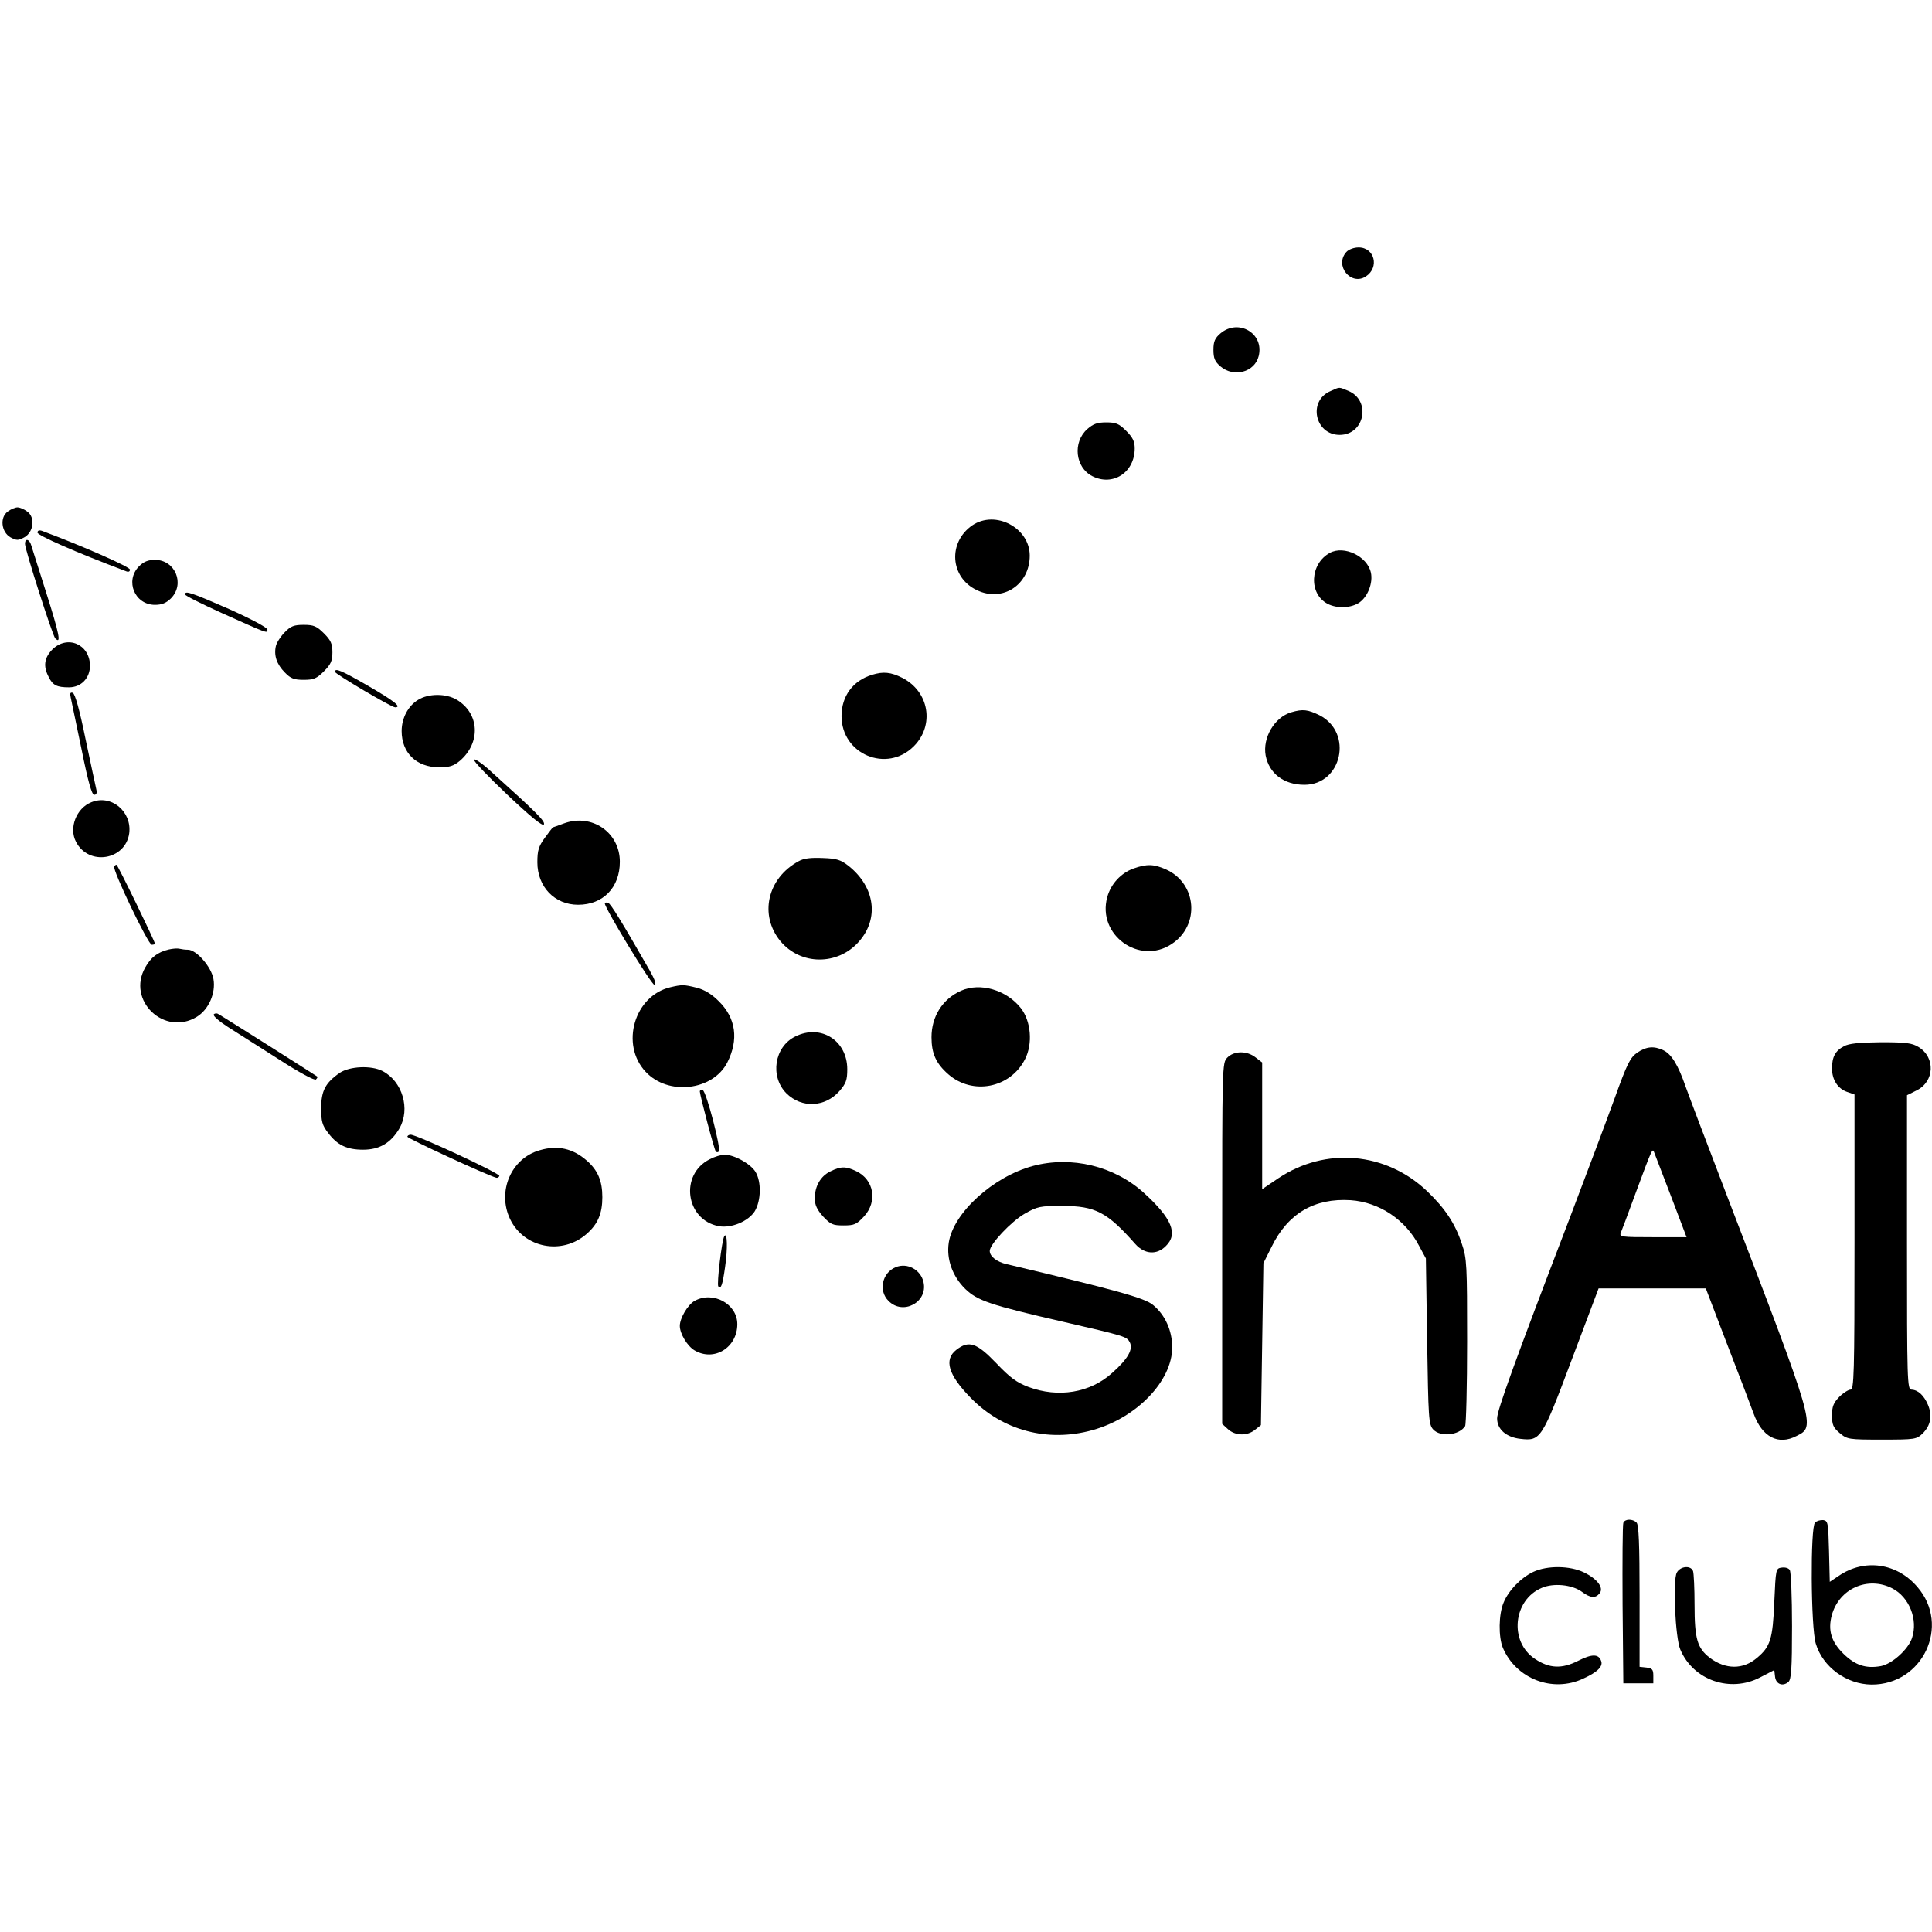
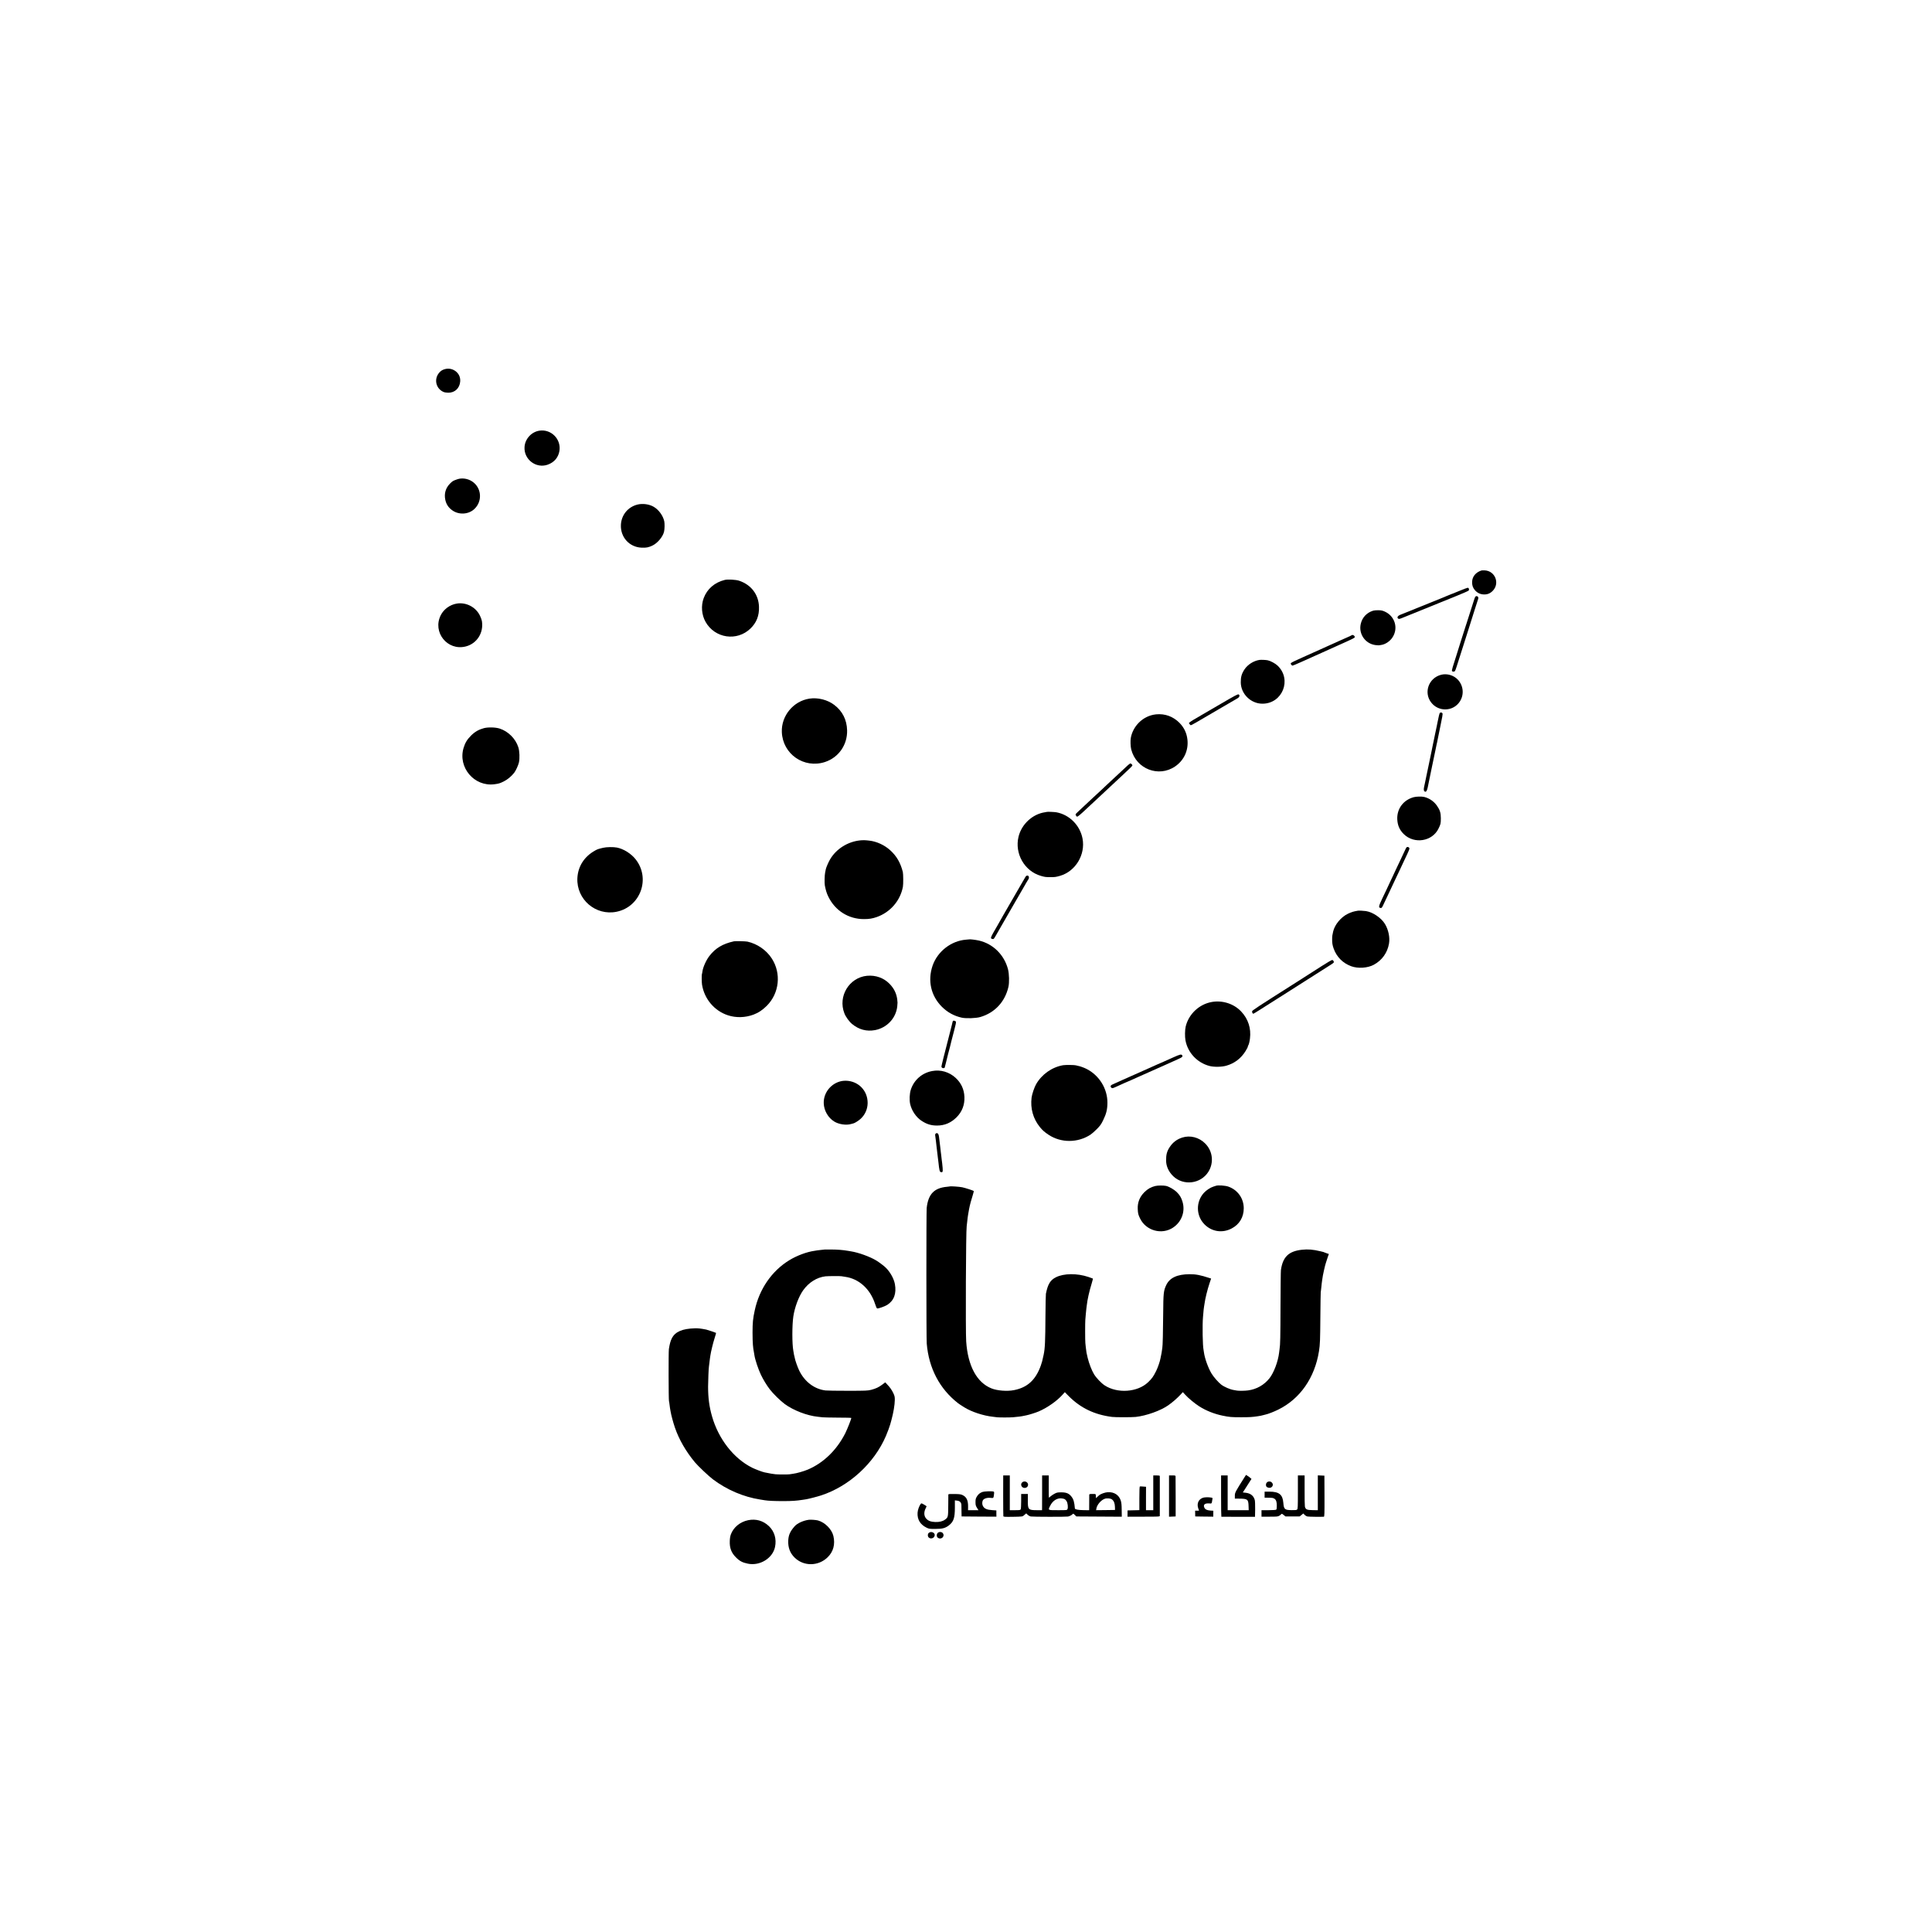
- <svg xmlns="http://www.w3.org/2000/svg" version="1.0" width="773pt" height="773pt" viewBox="0 0 773 773" preserveAspectRatio="xMidYMid meet">
-   <g transform="translate(0,773) scale(0.1,-0.1)" fill="#000000" stroke="none">
-     <path d="M5387 6722 c-49 -54 18 -137 78 -98 55 36 35 116 -29 116 -19 0 -40 -8 -49 -18z" />
-     <path d="M4883 6396 c-22 -19 -28 -32 -28 -66 0 -34 6 -47 28 -66 54 -46 137 -23 153 41 23 91 -81 152 -153 91z" />
-     <path d="M5323 6165 c-91 -39 -62 -175 37 -175 100 0 127 137 35 176 -40 16 -32 17 -72 -1z" />
-     <path d="M4350 6013 c-59 -53 -48 -153 20 -188 82 -42 170 14 170 111 0 28 -8 44 -34 70 -29 29 -41 34 -80 34 -36 0 -52 -6 -76 -27z" />
-     <path d="M32 5684 c-34 -23 -27 -83 10 -104 25 -13 31 -13 55 0 38 21 45 81 11 104 -12 9 -29 16 -38 16 -9 0 -26 -7 -38 -16z" />
-     <path d="M3890 5628 c-98 -68 -89 -208 18 -259 103 -50 212 21 212 138 0 111 -137 184 -230 121z" />
-     <path d="M150 5599 c0 -11 151 -78 353 -154 11 -5 17 -2 17 6 0 11 -191 95 -352 155 -12 4 -18 1 -18 -7z" />
-     <path d="M100 5554 c0 -23 110 -367 121 -378 25 -26 16 18 -34 176 -30 95 -58 183 -62 196 -7 25 -25 30 -25 6z" />
-     <path d="M5321 5518 c-80 -43 -86 -164 -9 -204 39 -20 95 -17 128 6 33 24 54 78 45 119 -14 65 -107 110 -164 79z" />
-     <path d="M556 5464 c-57 -58 -17 -154 64 -154 27 0 45 7 64 26 57 58 17 154 -64 154 -27 0 -45 -7 -64 -26z" />
-     <path d="M740 5352 c0 -5 66 -38 148 -75 187 -84 182 -82 182 -66 0 8 -66 43 -153 82 -151 66 -177 75 -177 59z" />
-     <path d="M1140 5201 c-16 -16 -32 -40 -36 -55 -9 -38 3 -74 36 -107 23 -24 37 -29 75 -29 40 0 52 5 81 34 28 28 34 42 34 76 0 34 -6 48 -34 76 -29 29 -41 34 -81 34 -38 0 -52 -5 -75 -29z" />
-     <path d="M209 5131 c-32 -33 -37 -67 -14 -110 16 -33 33 -41 81 -41 49 0 84 37 84 87 -1 86 -91 124 -151 64z" />
-     <path d="M1340 5042 c0 -8 226 -142 241 -142 28 0 -3 25 -105 84 -109 63 -136 75 -136 58z" />
-     <path d="M3489 5030 c-76 -23 -122 -85 -122 -165 0 -153 181 -229 289 -121 84 84 62 219 -46 274 -46 23 -76 26 -121 12z" />
-     <path d="M283 4939 c3 -13 22 -106 43 -206 26 -129 41 -183 51 -183 9 0 12 7 8 23 -3 12 -22 103 -43 201 -24 118 -42 181 -51 184 -10 3 -12 -2 -8 -19z" />
-     <path d="M1673 4930 c-40 -24 -66 -73 -66 -125 0 -87 59 -145 150 -145 41 0 58 5 83 26 84 72 79 189 -12 244 -43 26 -113 26 -155 0z" />
-     <path d="M5166 4880 c-67 -20 -115 -102 -102 -173 14 -72 73 -117 155 -117 150 0 196 208 61 278 -47 23 -67 26 -114 12z" />
-     <path d="M1896 4691 c-3 -5 57 -68 133 -140 93 -88 142 -128 147 -120 7 12 -28 47 -208 209 -36 34 -69 56 -72 51z" />
-     <path d="M365 4520 c-60 -24 -90 -103 -61 -158 50 -98 198 -74 213 34 11 88 -73 157 -152 124z" />
-     <path d="M2255 4435 c-22 -8 -41 -15 -42 -15 -2 0 -16 -19 -33 -42 -25 -34 -30 -51 -30 -98 0 -98 69 -170 163 -170 100 0 167 69 167 172 0 118 -113 195 -225 153z" />
-     <path d="M3195 4284 c-125 -68 -158 -215 -73 -319 81 -98 230 -99 315 -2 81 92 64 217 -40 301 -33 26 -48 31 -105 33 -48 2 -76 -1 -97 -13z" />
-     <path d="M457 4263 c-8 -13 136 -313 150 -313 7 0 13 2 13 4 0 9 -149 316 -154 316 -3 0 -7 -3 -9 -7z" />
-     <path d="M4535 4255 c-50 -18 -91 -62 -105 -115 -41 -151 129 -273 258 -187 114 75 101 242 -22 298 -49 22 -77 23 -131 4z" />
-     <path d="M2420 4115 c0 -19 186 -325 198 -325 9 0 4 17 -19 58 -109 190 -155 266 -166 270 -7 2 -13 1 -13 -3z" />
-     <path d="M675 3931 c-45 -11 -71 -31 -94 -72 -75 -132 77 -277 207 -197 47 29 76 95 66 151 -8 48 -68 117 -102 117 -11 0 -26 2 -34 4 -7 2 -26 1 -43 -3z" />
-     <path d="M2682 3780 c-144 -34 -201 -229 -99 -338 90 -97 269 -76 327 37 46 91 35 177 -34 245 -29 29 -57 46 -88 54 -52 13 -59 13 -106 2z" />
-     <path d="M3845 3766 c-74 -33 -118 -103 -118 -186 0 -65 18 -105 67 -148 97 -85 248 -56 307 60 32 62 24 153 -17 205 -58 73 -163 103 -239 69z" />
-     <path d="M855 3671 c-3 -6 23 -28 57 -50 35 -22 126 -80 203 -129 83 -54 144 -86 149 -81 5 5 8 10 5 12 -5 4 -379 241 -396 250 -6 4 -14 3 -18 -2z" />
-     <path d="M3182 3583 c-84 -41 -102 -160 -36 -227 61 -61 155 -57 213 9 26 30 31 44 31 87 0 115 -106 182 -208 131z" />
-     <path d="M7378 3544 c-35 -18 -48 -43 -48 -89 0 -45 23 -81 61 -94 l29 -10 0 -590 c0 -532 -2 -591 -16 -591 -8 0 -29 -13 -45 -29 -23 -24 -29 -38 -29 -74 0 -38 5 -49 31 -71 30 -25 35 -26 168 -26 134 0 139 1 164 25 32 32 39 71 21 114 -16 38 -40 60 -66 61 -17 0 -18 35 -18 589 l0 589 38 19 c72 35 77 132 8 174 -26 16 -51 19 -151 19 -86 -1 -128 -5 -147 -16z" />
-     <path d="M6550 3518 c-28 -20 -40 -44 -90 -183 -32 -88 -113 -304 -180 -480 -220 -574 -290 -768 -290 -800 0 -44 37 -76 94 -82 80 -9 85 -2 205 318 l107 284 215 0 214 0 86 -225 c48 -124 95 -247 105 -275 34 -95 99 -129 173 -90 75 38 77 33 -279 960 -78 204 -153 401 -166 438 -30 87 -57 130 -89 145 -38 18 -68 15 -105 -10z m138 -580 l60 -158 -135 0 c-125 0 -135 1 -128 18 4 9 29 76 55 147 75 202 71 193 80 170 4 -11 35 -91 68 -177z" />
-     <path d="M4910 3498 c-20 -21 -20 -31 -20 -743 l0 -722 23 -21 c29 -27 77 -28 108 -3 l24 19 5 324 5 324 33 66 c65 133 171 195 316 186 114 -8 219 -77 274 -183 l27 -50 5 -331 c5 -308 6 -333 24 -353 29 -32 104 -24 128 13 4 6 8 159 8 339 0 305 -1 332 -21 390 -27 82 -67 142 -139 211 -165 157 -406 178 -595 52 l-65 -44 0 253 0 254 -26 20 c-35 28 -87 27 -114 -1z" />
-     <path d="M1360 3438 c-58 -40 -75 -72 -75 -142 0 -53 4 -68 28 -99 37 -49 75 -67 140 -67 65 0 111 27 145 85 45 78 12 189 -68 230 -45 23 -130 19 -170 -7z" />
-     <path d="M2800 3363 c1 -17 58 -235 64 -240 3 -4 9 -4 12 0 10 10 -50 240 -64 245 -7 2 -12 0 -12 -5z" />
-     <path d="M1630 3182 c0 -7 316 -153 355 -164 6 -2 11 2 13 7 3 10 -330 165 -355 165 -7 0 -13 -4 -13 -8z" />
-     <path d="M2160 3128 c-115 -32 -172 -165 -119 -276 56 -116 208 -145 306 -59 45 39 63 82 63 147 0 65 -18 108 -63 147 -55 48 -116 62 -187 41z" />
-     <path d="M2840 3092 c-122 -61 -97 -243 36 -268 50 -9 118 19 144 60 25 42 27 117 3 157 -19 32 -85 69 -124 69 -13 0 -40 -8 -59 -18z" />
-     <path d="M4133 3065 c-160 -43 -319 -188 -337 -307 -10 -66 15 -135 66 -185 49 -47 97 -64 398 -133 243 -56 248 -58 260 -80 15 -28 -7 -67 -70 -123 -88 -80 -216 -101 -336 -56 -47 18 -73 37 -129 96 -78 81 -109 91 -159 52 -50 -39 -32 -100 57 -191 128 -132 309 -180 488 -130 177 49 319 197 319 331 0 67 -28 130 -77 170 -33 28 -151 60 -585 163 -40 9 -68 31 -68 53 0 27 86 118 140 149 51 29 62 31 150 31 133 0 180 -25 293 -153 37 -41 86 -44 122 -7 49 48 24 110 -88 212 -119 108 -290 149 -444 108z" />
-     <path d="M3322 3043 c-39 -19 -62 -59 -62 -108 0 -26 9 -45 33 -72 30 -32 39 -36 82 -36 43 0 52 4 82 36 55 60 40 147 -31 181 -42 20 -62 20 -104 -1z" />
-     <path d="M2898 2784 c-10 -15 -31 -194 -24 -201 11 -12 17 6 27 77 11 75 9 143 -3 124z" />
-     <path d="M3584 2660 c-55 -22 -70 -95 -29 -135 58 -59 158 -5 140 75 -11 50 -65 79 -111 60z" />
-     <path d="M2779 2525 c-27 -15 -59 -69 -59 -100 0 -31 30 -81 59 -98 78 -46 171 11 171 105 0 81 -97 134 -171 93z" />
-     <path d="M6495 1637 c-3 -7 -4 -154 -3 -327 l3 -315 60 0 60 0 0 30 c0 25 -4 30 -27 33 l-28 3 0 283 c0 206 -3 285 -12 294 -16 16 -47 15 -53 -1z" />
-     <path d="M7262 1638 c-19 -19 -17 -418 3 -484 28 -94 123 -163 223 -164 205 -1 317 236 184 390 -82 97 -213 115 -315 45 l-36 -24 -3 122 c-3 114 -4 122 -23 125 -11 1 -26 -3 -33 -10z m309 -263 c68 -35 104 -125 79 -199 -15 -45 -79 -103 -124 -112 -60 -11 -103 3 -150 49 -49 48 -63 94 -47 154 29 107 144 158 242 108z" />
-     <path d="M6135 1441 c-49 -23 -99 -74 -119 -123 -20 -46 -21 -138 -3 -181 53 -124 199 -181 322 -123 57 26 80 49 71 71 -10 28 -37 28 -92 0 -65 -33 -115 -31 -173 8 -104 69 -87 236 28 284 46 20 120 13 159 -15 35 -26 55 -28 72 -7 18 22 -9 58 -63 84 -56 27 -146 28 -202 2z" />
-     <path d="M6709 1438 c-17 -31 -6 -262 14 -308 52 -123 200 -174 320 -111 l56 29 3 -26 c3 -30 30 -41 53 -22 12 10 15 51 15 224 0 116 -4 217 -9 224 -4 8 -19 12 -32 10 -24 -3 -24 -5 -30 -138 -6 -148 -16 -179 -69 -223 -56 -48 -126 -47 -189 0 -50 39 -61 75 -61 212 0 66 -3 126 -6 135 -9 24 -51 20 -65 -6z" />
+ <svg xmlns="http://www.w3.org/2000/svg" version="1.0" width="4168pt" height="4168pt" viewBox="0 0 4168 4168" preserveAspectRatio="xMidYMid meet">
+   <g transform="translate(0,4168) scale(0.1,-0.1)" fill="#000000" stroke="none">
+     <path d="M9595 33716 c-57 -16 -96 -43 -131 -90 -105 -139 -54 -334 105 -402 20 -9 65 -16 101 -16 142 -2 247 97 258 242 6 82 -22 153 -80 206 -71 64 -163 85 -253 60z" />
+     <path d="M11638 32389 c-173 -26 -311 -177 -322 -352 -17 -268 247 -470 499 -382 139 49 229 153 253 293 44 254 -175 479 -430 441z" />
+     <path d="M9865 31340 c-90 -31 -102 -38 -155 -91 -95 -95 -131 -215 -104 -348 20 -97 66 -168 146 -227 139 -103 344 -96 472 16 189 166 171 465 -37 603 -96 64 -222 82 -322 47z" />
+     <path d="M13750 30794 c-205 -52 -346 -226 -355 -439 -11 -265 183 -479 445 -490 104 -5 155 6 239 47 110 54 222 190 247 298 13 58 15 170 5 222 -26 122 -118 250 -227 314 -98 58 -240 77 -354 48z" />
+     <path d="M31960 29373 c-122 -40 -198 -131 -201 -244 -3 -76 15 -129 61 -182 50 -57 114 -88 186 -91 78 -4 137 19 193 73 164 160 60 435 -169 446 -30 1 -62 0 -70 -2z" />
+     <path d="M15636 29169 c-219 -54 -381 -194 -455 -393 -61 -164 -45 -361 41 -513 201 -355 677 -425 969 -142 130 126 190 278 183 469 -8 264 -170 476 -429 562 -69 23 -246 33 -309 17z" />
+     <path d="M31500 28939 c-80 -33 -149 -61 -155 -63 -5 -2 -22 -8 -37 -14 -15 -6 -67 -27 -115 -47 -48 -20 -97 -40 -108 -45 -11 -5 -123 -50 -250 -101 -196 -78 -346 -139 -623 -251 -59 -24 -80 -60 -48 -84 14 -10 27 -8 74 10 54 22 524 212 822 333 74 30 241 98 370 150 129 52 242 102 252 111 20 21 7 62 -19 62 -10 -1 -83 -28 -163 -61z" />
+     <path d="M31834 28812 c-13 -8 -18 -20 -114 -327 -39 -126 -75 -239 -80 -250 -5 -11 -12 -31 -15 -45 -4 -14 -36 -115 -72 -225 -35 -110 -66 -207 -68 -215 -2 -8 -24 -80 -50 -160 -96 -296 -117 -370 -111 -385 7 -18 50 -20 64 -2 6 7 23 51 37 97 27 87 104 330 239 750 41 129 87 273 101 320 15 47 33 105 41 130 16 48 70 216 84 262 13 41 -23 72 -56 50z" />
+     <path d="M9850 28658 c-145 -25 -276 -121 -341 -249 -185 -367 143 -777 540 -675 241 62 389 296 347 549 -3 21 -21 71 -40 111 -87 188 -301 300 -506 264z" />
+     <path d="M29625 28506 c-140 -43 -237 -146 -269 -286 -50 -218 99 -429 320 -457 33 -4 63 -6 67 -5 4 1 27 5 49 7 94 12 197 81 252 169 125 196 49 450 -163 549 -51 24 -80 31 -140 32 -42 2 -94 -3 -116 -9z" />
+     <path d="M29157 27974 c-3 -4 -50 -26 -104 -49 -54 -23 -125 -54 -158 -70 -33 -15 -130 -58 -215 -97 -85 -38 -173 -78 -195 -88 -106 -49 -187 -85 -390 -175 -121 -53 -228 -105 -237 -114 -16 -15 -17 -18 -2 -39 8 -12 21 -22 28 -22 7 0 89 34 182 76 93 42 189 85 214 96 25 11 70 31 100 45 30 14 96 43 145 65 50 22 119 54 155 70 84 39 134 61 140 63 3 1 39 17 80 36 41 19 130 59 197 89 68 30 125 61 128 68 12 33 -43 70 -68 46z" />
+     <path d="M27170 27443 c-128 -20 -254 -101 -324 -207 -60 -93 -80 -164 -78 -281 4 -248 218 -456 467 -456 433 0 641 522 327 821 -49 47 -151 102 -212 115 -42 9 -145 13 -180 8z" />
+     <path d="M31091 27123 c-268 -68 -382 -380 -217 -596 159 -209 476 -200 619 18 96 147 80 339 -40 470 -89 97 -236 141 -362 108z" />
+     <path d="M26334 26494 c-203 -119 -389 -228 -414 -241 -25 -14 -49 -29 -55 -33 -5 -4 -32 -20 -60 -35 -86 -48 -155 -94 -155 -105 0 -5 9 -19 20 -30 25 -25 -11 -41 325 155 143 84 274 161 292 171 68 40 377 220 412 240 42 24 54 66 23 83 -16 9 -80 -25 -388 -205z" />
+     <path d="M17461 26608 c-347 -54 -608 -371 -594 -722 19 -475 479 -793 931 -645 294 97 485 370 477 684 -6 227 -101 416 -279 549 -147 111 -353 162 -535 134z" />
+     <path d="M31064 26302 c-9 -6 -29 -87 -49 -192 -3 -14 -7 -36 -10 -50 -3 -14 -7 -34 -9 -45 -3 -11 -18 -85 -35 -165 -16 -80 -32 -156 -35 -170 -2 -14 -11 -57 -20 -95 -8 -39 -17 -82 -19 -95 -3 -14 -30 -144 -60 -290 -31 -146 -58 -276 -61 -290 -3 -14 -7 -36 -10 -50 -3 -14 -10 -48 -16 -76 -6 -28 -14 -64 -17 -80 -12 -54 -8 -86 10 -98 39 -25 58 16 91 199 5 27 63 307 71 345 4 18 43 203 49 234 3 11 14 65 25 120 12 54 23 109 25 122 3 13 7 32 10 42 3 9 7 33 10 52 3 19 30 151 60 294 41 191 53 264 45 277 -10 19 -35 25 -55 11z" />
+     <path d="M24940 26269 c-141 -15 -269 -77 -371 -179 -90 -91 -151 -206 -173 -326 -12 -62 -7 -191 9 -254 109 -421 591 -607 946 -365 193 132 292 348 266 580 -16 142 -72 259 -172 361 -137 138 -313 202 -505 183z" />
+     <path d="M10439 25971 c-111 -30 -195 -78 -278 -161 -83 -83 -127 -155 -160 -265 -126 -421 230 -841 665 -784 97 13 115 18 202 61 79 38 167 112 225 187 34 43 87 158 102 222 20 89 14 245 -13 329 -60 185 -217 342 -402 402 -90 29 -250 33 -341 9z" />
+     <path d="M24323 25163 c-102 -95 -267 -249 -293 -273 -15 -14 -80 -74 -145 -135 -65 -60 -132 -123 -149 -140 -18 -16 -88 -82 -157 -145 -68 -63 -151 -140 -184 -172 -33 -31 -91 -86 -129 -121 -69 -65 -70 -65 -53 -90 29 -45 -1 -69 397 303 142 132 287 268 344 321 38 35 90 84 115 107 25 24 93 87 150 140 165 153 211 199 211 210 0 14 -29 42 -44 42 -6 0 -35 -21 -63 -47z" />
+     <path d="M30495 24481 c-222 -62 -360 -250 -351 -474 6 -133 49 -232 141 -322 224 -220 613 -159 748 118 47 95 51 111 51 227 0 113 -21 179 -84 268 -65 94 -165 162 -275 189 -54 13 -174 10 -230 -6z" />
+     <path d="M22588 24165 c-2 -2 -21 -5 -43 -8 -270 -39 -507 -258 -572 -529 -87 -363 128 -740 480 -843 90 -26 107 -28 207 -28 100 0 116 2 208 28 335 97 552 456 486 804 -54 286 -282 515 -564 567 -36 7 -197 14 -202 9z" />
+     <path d="M18555 23550 c-267 -28 -514 -183 -647 -409 -32 -53 -85 -175 -92 -211 -2 -14 -9 -47 -15 -74 -12 -52 -16 -231 -6 -281 22 -110 40 -168 76 -241 147 -301 437 -483 767 -482 113 0 181 11 276 44 292 102 509 353 565 654 10 56 9 275 -2 319 -51 200 -133 342 -272 468 -124 113 -292 190 -452 208 -92 11 -131 11 -198 5z" />
+     <path d="M13010 23390 c-104 -25 -119 -30 -170 -58 -235 -130 -371 -341 -384 -596 -22 -461 397 -819 849 -725 515 108 734 720 406 1133 -97 122 -259 223 -401 251 -79 15 -225 13 -300 -5z" />
+     <path d="M30343 23398 c-6 -7 -20 -33 -31 -58 -11 -25 -48 -103 -82 -175 -34 -71 -75 -157 -90 -190 -40 -87 -91 -195 -150 -320 -29 -60 -63 -135 -77 -165 -14 -30 -57 -119 -95 -199 -76 -159 -82 -194 -35 -199 25 -3 30 2 66 80 21 46 59 126 84 178 90 190 144 306 167 355 13 28 47 100 76 160 28 61 71 151 94 200 22 50 64 139 93 198 39 85 49 112 40 125 -13 22 -47 27 -60 10z" />
+     <path d="M22126 22768 c-8 -13 -48 -81 -89 -153 -126 -220 -365 -633 -396 -685 -11 -19 -24 -42 -28 -50 -4 -8 -45 -80 -90 -159 -162 -279 -165 -285 -117 -297 31 -8 33 -5 77 71 18 33 78 137 132 230 175 303 207 358 265 460 31 55 81 141 110 190 29 50 64 110 78 135 37 66 111 193 124 211 6 9 8 28 4 42 -8 35 -49 37 -70 5z" />
+     <path d="M29295 22033 c-96 -16 -141 -30 -214 -65 -150 -71 -286 -235 -320 -383 -19 -83 -21 -97 -22 -165 -1 -85 7 -132 33 -205 65 -181 197 -313 378 -380 146 -54 357 -40 490 33 176 96 293 260 326 458 22 130 -12 295 -87 420 -81 133 -262 256 -412 279 -48 7 -149 12 -172 8z" />
+     <path d="M20907 21414 c-1 -1 -31 -4 -67 -6 -321 -25 -615 -254 -721 -561 -110 -322 -36 -650 201 -887 122 -121 265 -199 430 -235 96 -20 304 -13 398 14 312 91 532 326 607 649 22 93 17 282 -9 382 -81 311 -322 549 -627 619 -71 16 -204 32 -212 25z" />
+     <path d="M15835 21373 c-245 -54 -400 -147 -532 -318 -70 -91 -136 -240 -149 -332 -3 -26 -8 -51 -11 -56 -7 -12 -6 -180 2 -228 49 -310 267 -568 561 -663 175 -57 372 -51 550 15 107 40 197 101 289 193 268 271 313 695 106 1017 -116 181 -312 317 -526 365 -36 8 -262 14 -290 7z" />
+     <path d="M28515 20839 c-110 -72 -348 -224 -530 -339 -896 -568 -970 -617 -973 -639 -3 -21 13 -51 27 -51 4 0 63 36 131 79 69 44 173 110 233 148 59 37 127 80 150 95 23 15 65 41 92 58 55 34 213 135 369 235 281 180 609 389 678 431 43 26 79 52 81 58 9 23 -12 56 -35 55 -13 -1 -113 -59 -223 -130z" />
+     <path d="M18705 20629 c-385 -37 -632 -443 -489 -809 29 -76 103 -179 166 -231 146 -121 314 -166 496 -132 256 49 452 257 479 512 8 81 8 82 -1 155 -17 125 -69 232 -163 329 -125 130 -301 193 -488 176z" />
+     <path d="M26144 20064 c-273 -47 -501 -262 -565 -532 -17 -72 -19 -219 -4 -297 51 -267 251 -480 515 -551 98 -26 263 -24 365 5 176 49 319 158 416 316 27 43 49 86 49 95 0 9 4 20 8 25 13 15 30 82 38 150 28 219 -38 423 -189 583 -159 168 -400 246 -633 206z" />
+     <path d="M20557 19653 c-4 -7 -9 -26 -23 -88 -1 -5 -23 -89 -47 -185 -117 -452 -177 -692 -177 -709 0 -24 26 -40 51 -34 11 3 19 7 19 10 0 2 14 57 31 121 17 64 33 128 35 142 3 14 7 32 10 40 3 8 19 69 36 135 16 66 31 127 33 135 107 410 105 401 93 423 -9 17 -53 24 -61 10z" />
+     <path d="M25310 18868 c-85 -37 -179 -79 -208 -93 -29 -14 -55 -25 -57 -25 -2 0 -35 -14 -72 -31 -38 -17 -129 -58 -203 -91 -74 -33 -153 -68 -175 -78 -22 -10 -103 -46 -180 -80 -77 -34 -160 -71 -185 -82 -25 -12 -74 -34 -110 -50 -36 -16 -86 -39 -112 -50 -37 -17 -48 -27 -48 -44 0 -22 23 -42 45 -39 16 3 67 25 243 106 35 16 65 29 67 29 3 0 38 15 79 34 41 19 107 49 147 66 41 18 103 46 139 62 36 17 117 53 180 80 63 28 148 66 188 84 41 19 75 34 77 34 2 0 41 17 87 39 45 21 131 60 191 86 104 46 120 61 99 91 -17 24 -45 18 -192 -48z" />
+     <path d="M22937 18700 c-241 -41 -461 -195 -585 -411 -38 -67 -88 -215 -97 -288 -29 -235 33 -456 179 -636 57 -70 100 -108 186 -165 269 -180 634 -178 908 3 26 17 86 70 133 117 73 74 94 103 137 191 69 140 92 234 93 377 2 304 -177 594 -451 732 -55 28 -145 60 -185 66 -16 3 -37 8 -45 11 -24 9 -221 11 -273 3z" />
+     <path d="M20110 18574 c-220 -41 -394 -194 -461 -404 -27 -85 -33 -224 -13 -310 32 -140 127 -282 243 -358 111 -74 207 -104 336 -104 164 0 300 58 420 177 120 119 178 268 171 440 -7 164 -69 300 -190 412 -138 127 -324 182 -506 147z" />
+     <path d="M18165 18359 c-229 -40 -401 -248 -394 -479 5 -160 94 -315 229 -397 97 -59 257 -83 360 -52 25 7 47 13 50 13 29 5 113 59 159 101 95 89 147 207 149 338 2 267 -199 475 -468 482 -25 0 -63 -2 -85 -6z" />
+     <path d="M20185 17224 c-8 -9 -13 -25 -10 -37 2 -12 9 -67 16 -122 6 -55 12 -111 14 -125 2 -14 6 -47 9 -75 3 -27 10 -88 16 -135 6 -47 13 -105 16 -130 17 -165 26 -200 50 -206 41 -10 46 2 40 90 -3 44 -8 90 -10 101 -2 11 -7 49 -11 85 -4 36 -9 76 -10 90 -2 14 -6 45 -9 70 -3 25 -8 70 -11 100 -3 30 -8 66 -10 80 -2 14 -7 52 -10 85 -10 99 -18 127 -42 136 -16 6 -27 3 -38 -7z" />
+     <path d="M25509 17140 c-118 -37 -206 -103 -274 -206 -60 -90 -80 -164 -78 -295 1 -121 58 -243 155 -335 220 -210 589 -165 754 92 126 196 99 450 -66 615 -131 132 -322 182 -491 129z" />
+     <path d="M24920 16093 c-92 -23 -161 -63 -231 -132 -103 -103 -150 -222 -144 -363 5 -100 10 -122 51 -206 128 -263 467 -357 710 -196 188 124 269 350 204 561 -27 89 -61 145 -127 209 -53 52 -166 117 -228 130 -59 12 -181 11 -235 -3z" />
+     <path d="M26234 16099 c-10 -3 -37 -12 -59 -19 -64 -20 -150 -77 -202 -133 -178 -195 -172 -497 14 -683 157 -157 385 -191 583 -87 169 88 262 244 262 437 -1 214 -131 396 -333 467 -65 23 -222 34 -265 18z" />
+     <path d="M20487 16084 c-1 -1 -27 -4 -57 -7 -277 -25 -405 -158 -438 -457 -9 -87 -9 -2810 1 -2925 44 -531 278 -977 673 -1285 20 -16 70 -49 139 -92 156 -97 410 -181 620 -203 28 -3 68 -8 90 -11 48 -5 270 -5 340 1 105 9 185 19 235 31 14 3 36 8 50 10 54 10 208 58 270 85 189 82 396 228 513 361 l49 54 86 -87 c255 -255 552 -398 932 -447 72 -9 426 -9 512 0 229 25 536 135 700 250 97 68 192 151 270 235 l46 50 54 -59 c63 -71 206 -188 303 -250 142 -90 319 -161 497 -198 150 -31 192 -35 403 -35 180 0 243 4 355 21 66 10 75 12 120 24 25 7 50 13 55 14 59 13 176 59 272 106 471 232 787 687 878 1260 23 146 26 237 30 760 2 267 6 496 8 510 3 14 8 61 12 104 4 43 8 86 10 95 1 9 6 39 9 66 12 86 16 107 42 224 14 63 30 126 36 140 5 14 11 33 13 41 2 8 15 47 28 86 l25 71 -42 14 c-22 7 -45 16 -51 19 -9 6 -26 12 -85 25 -168 40 -269 48 -408 33 -282 -32 -408 -155 -448 -438 -4 -25 -7 -378 -9 -785 -2 -660 -5 -827 -20 -915 -2 -14 -7 -50 -10 -80 -22 -191 -113 -433 -207 -553 -116 -146 -277 -238 -463 -263 -73 -10 -204 -11 -245 -3 -19 4 -49 10 -67 12 -74 11 -203 67 -267 116 -60 46 -167 168 -210 241 -74 125 -145 324 -163 455 -2 16 -6 40 -8 52 -20 92 -28 538 -12 713 14 160 16 185 23 225 4 22 8 47 9 55 15 115 63 309 109 446 l34 101 -37 12 c-195 64 -295 83 -430 82 -266 -2 -428 -78 -502 -236 -56 -120 -62 -172 -65 -610 -3 -407 -10 -700 -19 -745 -3 -14 -7 -44 -10 -68 -3 -24 -9 -62 -15 -85 -5 -23 -11 -57 -15 -74 -10 -61 -57 -198 -92 -268 -61 -123 -90 -164 -177 -247 -227 -215 -659 -245 -934 -66 -74 48 -183 163 -231 243 -49 81 -105 226 -135 347 -26 106 -31 133 -41 228 -3 30 -8 73 -10 95 -6 50 -6 445 -1 500 2 22 7 80 11 129 4 50 9 99 11 110 2 12 6 44 9 71 14 127 53 304 107 478 16 54 28 101 25 104 -3 2 -45 18 -94 34 -246 83 -534 80 -705 -7 -120 -61 -172 -147 -214 -354 -4 -19 -8 -237 -10 -485 -3 -540 -10 -697 -39 -832 -26 -124 -38 -169 -61 -233 -111 -310 -288 -473 -578 -530 -146 -29 -360 -13 -485 37 -317 125 -511 485 -547 1013 -15 226 -6 2401 11 2488 2 10 6 49 10 87 3 39 8 82 11 98 2 15 6 42 9 60 16 96 27 156 36 192 6 22 15 58 20 80 6 22 24 84 41 138 17 54 28 100 25 103 -11 11 -178 65 -247 80 -62 13 -263 27 -273 18z" />
+     <path d="M17797 14724 c-1 -1 -38 -5 -82 -9 -44 -4 -82 -8 -85 -10 -3 -1 -27 -6 -55 -9 -165 -22 -384 -103 -548 -204 -377 -231 -647 -622 -745 -1083 -39 -181 -46 -255 -47 -474 0 -104 3 -226 8 -270 7 -74 9 -94 23 -165 2 -14 7 -41 10 -60 13 -90 82 -297 138 -415 49 -104 125 -229 193 -318 72 -94 228 -247 323 -317 187 -137 479 -250 710 -274 30 -4 78 -9 105 -12 28 -3 177 -6 333 -7 156 0 285 -3 287 -7 6 -10 -82 -234 -129 -329 -183 -362 -467 -639 -806 -784 -91 -38 -242 -82 -325 -92 -27 -4 -61 -9 -75 -11 -35 -5 -234 -5 -300 1 -46 4 -117 16 -237 41 -47 9 -201 68 -268 101 -398 200 -725 619 -864 1107 -60 209 -85 399 -85 641 1 131 11 394 18 431 2 10 7 51 11 89 4 39 9 79 11 90 2 10 6 37 9 60 12 84 58 274 92 378 19 60 33 110 31 112 -5 5 -188 66 -211 71 -120 24 -175 30 -247 28 -272 -9 -422 -73 -495 -214 -30 -59 -47 -120 -65 -235 -9 -62 -7 -1084 2 -1120 3 -11 9 -45 12 -76 4 -31 8 -65 10 -75 2 -11 7 -39 11 -64 14 -85 55 -240 95 -357 88 -257 235 -512 430 -748 70 -84 298 -300 391 -370 303 -227 659 -379 1019 -435 41 -6 86 -13 100 -16 70 -12 215 -18 390 -18 197 0 286 6 435 29 17 3 48 7 70 11 51 8 241 57 320 83 604 197 1145 693 1397 1281 33 76 83 211 93 250 3 8 14 49 25 90 45 165 73 331 74 440 1 65 -4 84 -31 143 -35 73 -72 126 -136 193 l-39 42 -62 -47 c-77 -58 -138 -87 -240 -114 -76 -19 -109 -21 -506 -21 -234 0 -450 3 -480 7 -244 29 -456 192 -572 437 -34 73 -85 217 -92 264 -4 21 -8 41 -10 45 -3 3 -7 25 -10 47 -4 22 -8 50 -11 63 -28 144 -28 553 0 741 29 196 117 431 212 564 121 170 295 279 480 301 56 6 319 8 348 2 11 -3 45 -8 75 -12 299 -40 545 -262 649 -587 19 -61 35 -94 45 -96 25 -5 168 45 217 77 146 93 202 246 165 449 -22 119 -103 263 -200 357 -36 36 -149 120 -201 151 -138 84 -383 172 -545 198 -19 3 -48 8 -65 11 -112 19 -219 28 -373 29 -67 1 -124 1 -125 0z" />
+     <path d="M26853 9818 c-204 -322 -213 -339 -213 -405 l0 -63 93 -1 c182 -1 199 -14 203 -161 l3 -88 -227 0 -227 0 0 375 0 375 -71 0 -71 0 0 -445 c0 -245 3 -445 6 -446 3 0 168 -1 366 -2 l360 0 3 162 c1 89 -2 179 -8 200 -24 92 -93 146 -197 157 l-61 7 30 46 c16 25 58 91 93 146 l64 100 -29 25 c-15 14 -42 33 -59 43 l-30 18 -28 -43z" />
+     <path d="M21642 9418 c0 -238 2 -440 4 -448 3 -13 31 -15 186 -13 101 1 192 4 203 7 11 2 23 5 27 5 4 1 23 15 42 32 l35 30 32 -30 c17 -17 48 -34 68 -37 42 -8 763 -9 802 -1 35 7 82 32 99 52 12 14 17 13 47 -17 l34 -33 490 -3 490 -3 -2 143 c-1 109 -5 157 -20 205 -38 121 -145 190 -282 181 -61 -4 -155 -38 -188 -69 -8 -8 -26 -24 -41 -37 l-25 -23 0 23 c-1 72 3 68 -73 68 -60 0 -70 -3 -71 -17 0 -10 -1 -89 -1 -176 l-1 -158 -121 2 c-114 1 -185 15 -187 36 -12 139 -28 196 -73 255 -53 69 -110 93 -221 93 -78 0 -97 -4 -142 -28 -29 -15 -68 -40 -86 -57 -19 -16 -36 -30 -39 -30 -2 0 -3 108 -3 240 l1 240 -72 0 -72 0 0 -347 c0 -192 0 -360 -1 -375 l-1 -28 -109 0 c-188 0 -199 12 -197 216 l1 134 -72 0 -73 0 0 -156 c0 -88 -4 -164 -10 -175 -10 -17 -22 -19 -123 -19 l-112 0 0 375 0 375 -71 0 -71 0 -1 -432z m1328 -80 c12 -7 30 -27 40 -43 25 -40 36 -140 19 -172 -12 -23 -13 -23 -206 -23 -222 0 -215 -4 -168 93 51 107 145 170 242 162 29 -2 61 -10 73 -17z m1018 -5 c41 -30 63 -83 65 -160 l2 -68 -204 -3 -204 -2 6 36 c13 81 100 182 180 210 47 17 124 10 155 -13z" />
+     <path d="M24880 9475 l0 -375 -79 0 -78 0 0 253 1 252 -62 5 c-34 3 -67 4 -72 2 -6 -2 -10 -97 -10 -258 l0 -253 -127 -3 -128 -3 0 -67 -1 -68 348 0 c325 0 348 1 349 18 1 24 1 844 0 860 -1 8 -22 12 -71 12 l-70 0 0 -375z" />
+     <path d="M25220 9405 l0 -446 72 3 71 3 0 425 c-1 234 -2 433 -2 443 -1 14 -11 17 -71 17 l-70 0 0 -445z" />
+     <path d="M28000 9491 c0 -317 -2 -361 -16 -376 -13 -13 -36 -15 -118 -14 -151 2 -169 18 -180 158 -14 178 -92 241 -300 241 l-104 0 0 -65 0 -65 77 -1 c92 -1 105 -3 137 -23 35 -24 50 -68 49 -153 0 -54 -4 -76 -15 -83 -8 -5 -82 -10 -165 -10 l-150 0 0 -70 0 -70 175 0 c161 0 178 2 210 21 19 12 39 28 43 35 6 11 17 7 49 -18 l40 -33 153 0 153 0 40 32 39 32 28 -29 c16 -17 44 -33 63 -36 28 -6 289 -9 352 -5 13 1 15 57 14 443 l-2 443 -71 3 -71 3 0 -376 0 -376 -111 2 c-126 1 -154 15 -168 79 -4 19 -7 178 -6 353 l0 317 -72 0 -73 0 0 -359z" />
+     <path d="M22052 9700 c-47 -44 -13 -120 53 -120 67 0 99 74 52 118 -29 28 -76 28 -105 2z" />
+     <path d="M27332 9700 c-24 -23 -29 -67 -9 -93 6 -10 29 -20 50 -24 72 -11 115 67 64 115 -29 28 -76 28 -105 2z" />
+     <path d="M21197 9494 c-57 -20 -94 -50 -124 -102 -23 -39 -28 -58 -28 -118 1 -63 4 -78 32 -123 l32 -51 -112 0 -113 0 1 73 c2 141 -34 215 -124 255 -35 16 -68 20 -172 21 -99 2 -129 -1 -130 -11 0 -7 -1 -115 -2 -239 -2 -248 -3 -253 -69 -302 -50 -38 -122 -55 -213 -52 -95 4 -148 24 -192 72 -51 55 -56 139 -13 224 11 21 20 40 20 43 0 2 -25 19 -56 37 -55 31 -57 32 -72 13 -33 -44 -64 -131 -67 -192 -8 -143 58 -252 192 -318 55 -27 64 -28 193 -28 151 0 213 16 292 77 101 79 128 159 128 385 l0 154 48 -6 c61 -7 92 -40 93 -99 0 -23 1 -87 2 -142 l2 -100 375 -3 376 -2 -1 67 0 68 -90 6 c-117 8 -170 32 -201 91 -16 32 -18 76 -4 113 16 42 88 69 166 61 71 -7 67 -11 79 85 4 39 2 47 -12 51 -40 11 -200 5 -236 -8z" />
+     <path d="M25958 9370 c-99 -30 -144 -124 -108 -229 l17 -51 -42 0 -42 0 1 -62 1 -63 195 -3 195 -2 0 64 1 64 -66 4 c-75 6 -112 25 -130 68 -25 60 15 93 107 86 57 -4 52 -11 68 85 7 36 6 36 -32 42 -51 9 -132 7 -165 -3z" />
+     <path d="M16140 8884 c-171 -35 -313 -150 -371 -302 -15 -39 -23 -85 -25 -147 -6 -149 33 -253 131 -351 81 -82 141 -114 260 -138 259 -53 534 117 585 360 36 173 -12 337 -133 451 -124 117 -278 161 -447 127z" />
+     <path d="M17450 8893 c-120 -16 -245 -73 -304 -137 -100 -112 -136 -192 -141 -317 -5 -146 38 -262 135 -359 195 -195 515 -193 716 5 123 120 165 280 123 459 -35 146 -183 294 -334 335 -43 11 -154 19 -195 14z" />
+     <path d="M20039 8612 c-15 -13 -22 -30 -22 -52 0 -88 127 -94 147 -7 14 59 -73 100 -125 59z" />
+     <path d="M20230 8610 c-28 -28 -27 -84 2 -104 77 -54 165 36 103 104 -24 26 -79 26 -105 0z" />
  </g>
</svg>
